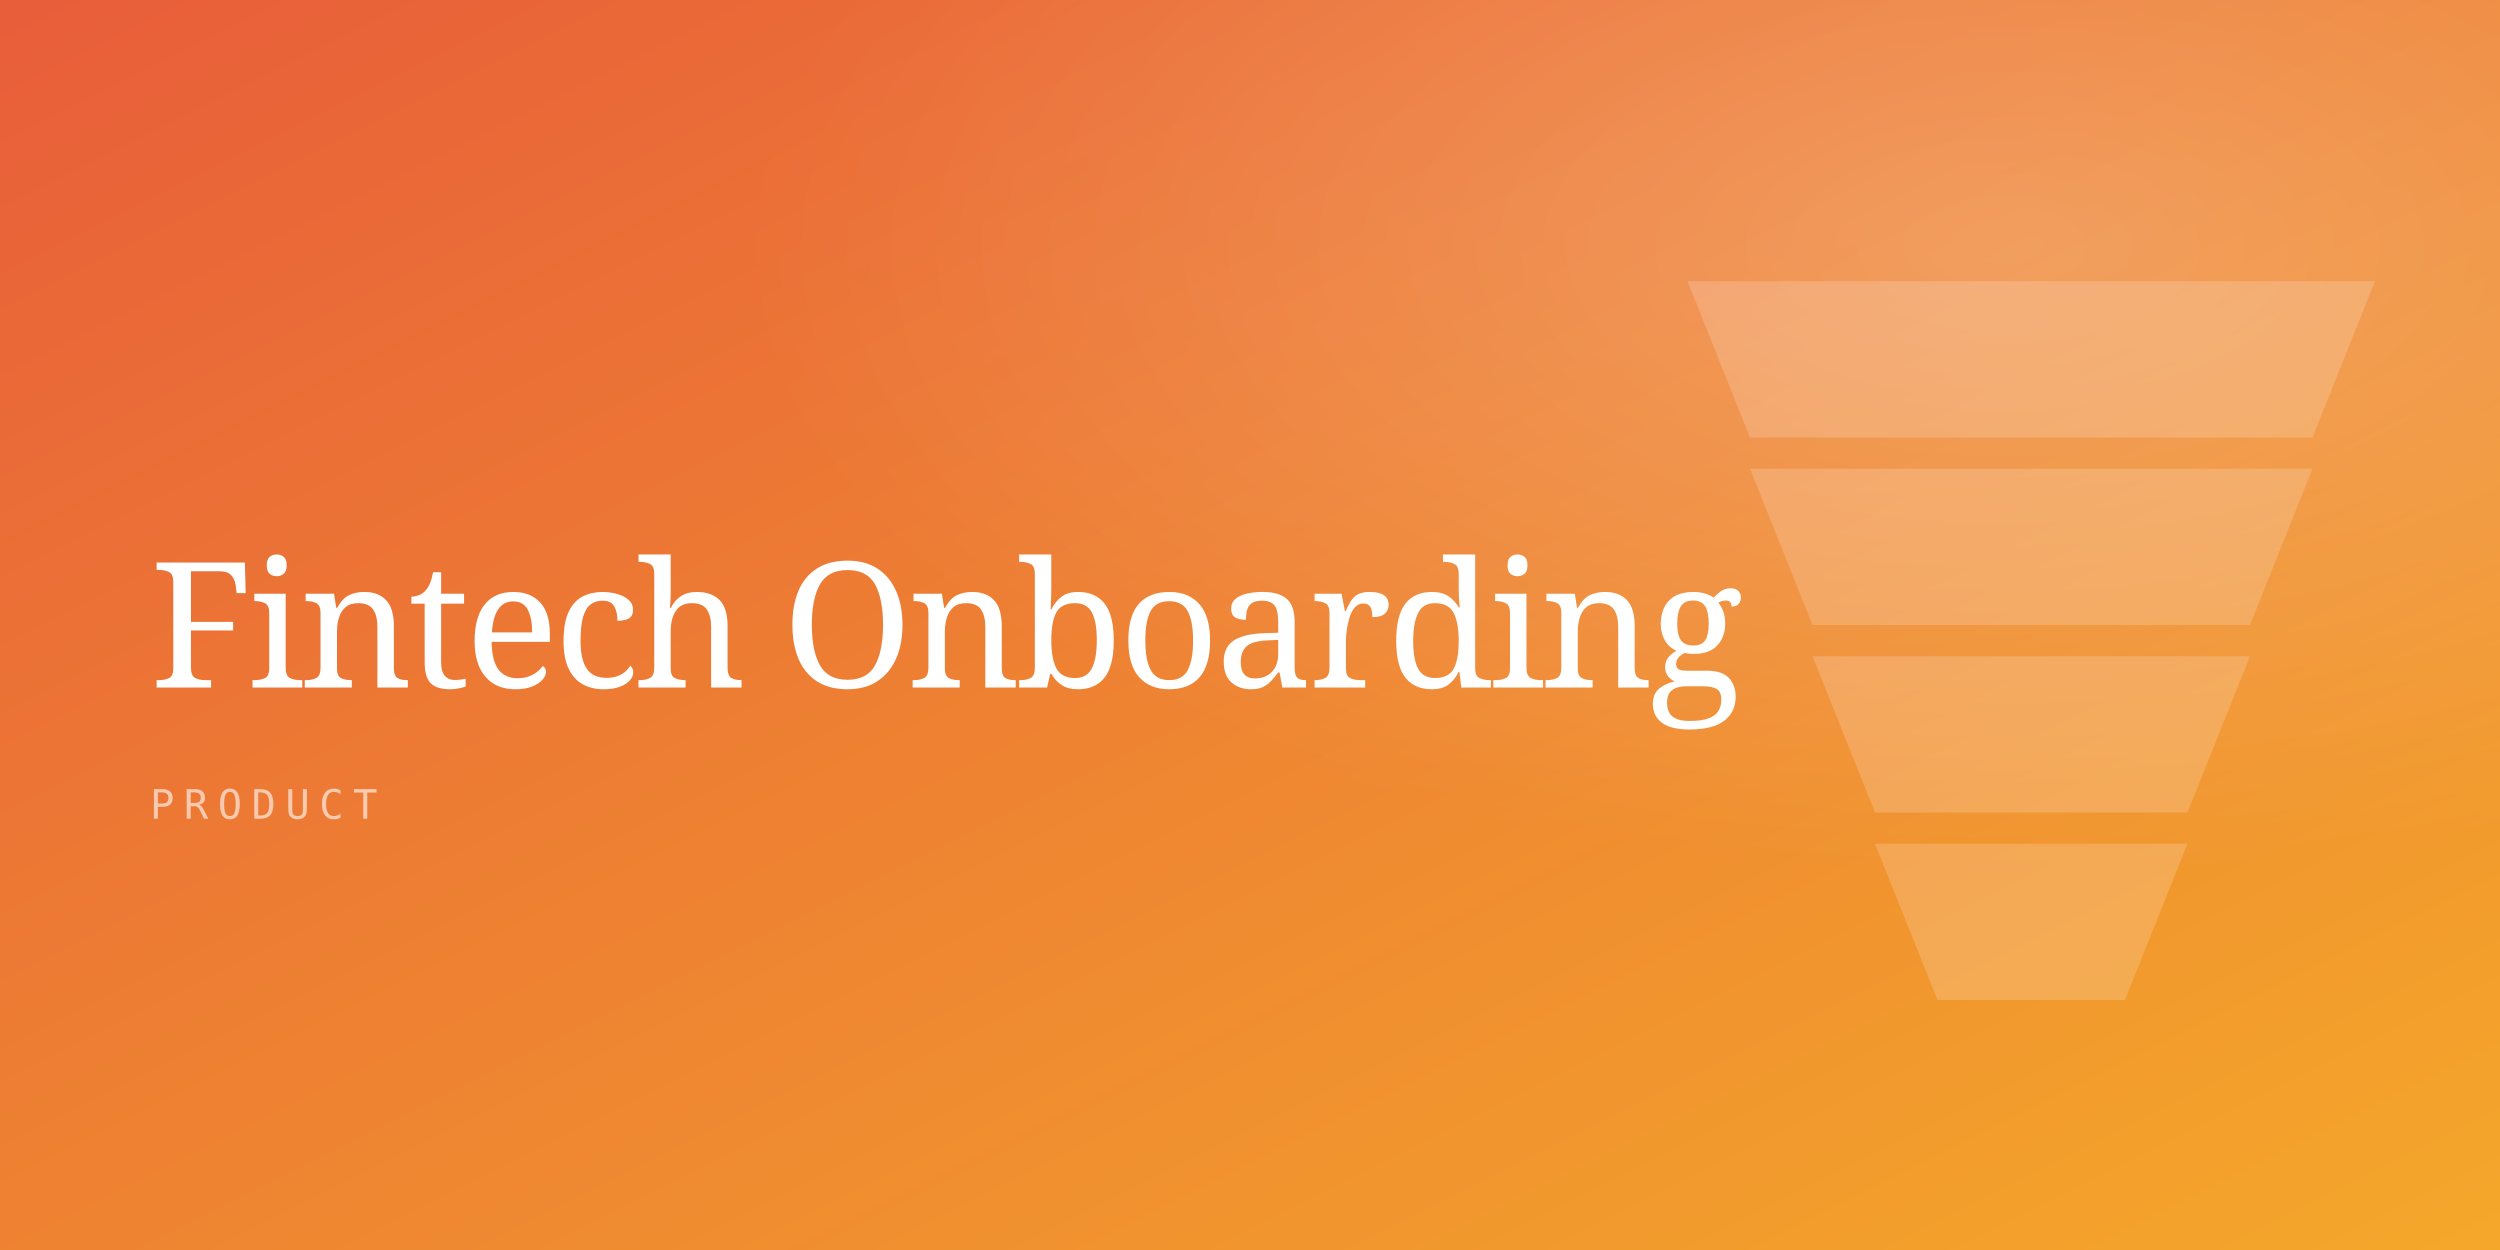
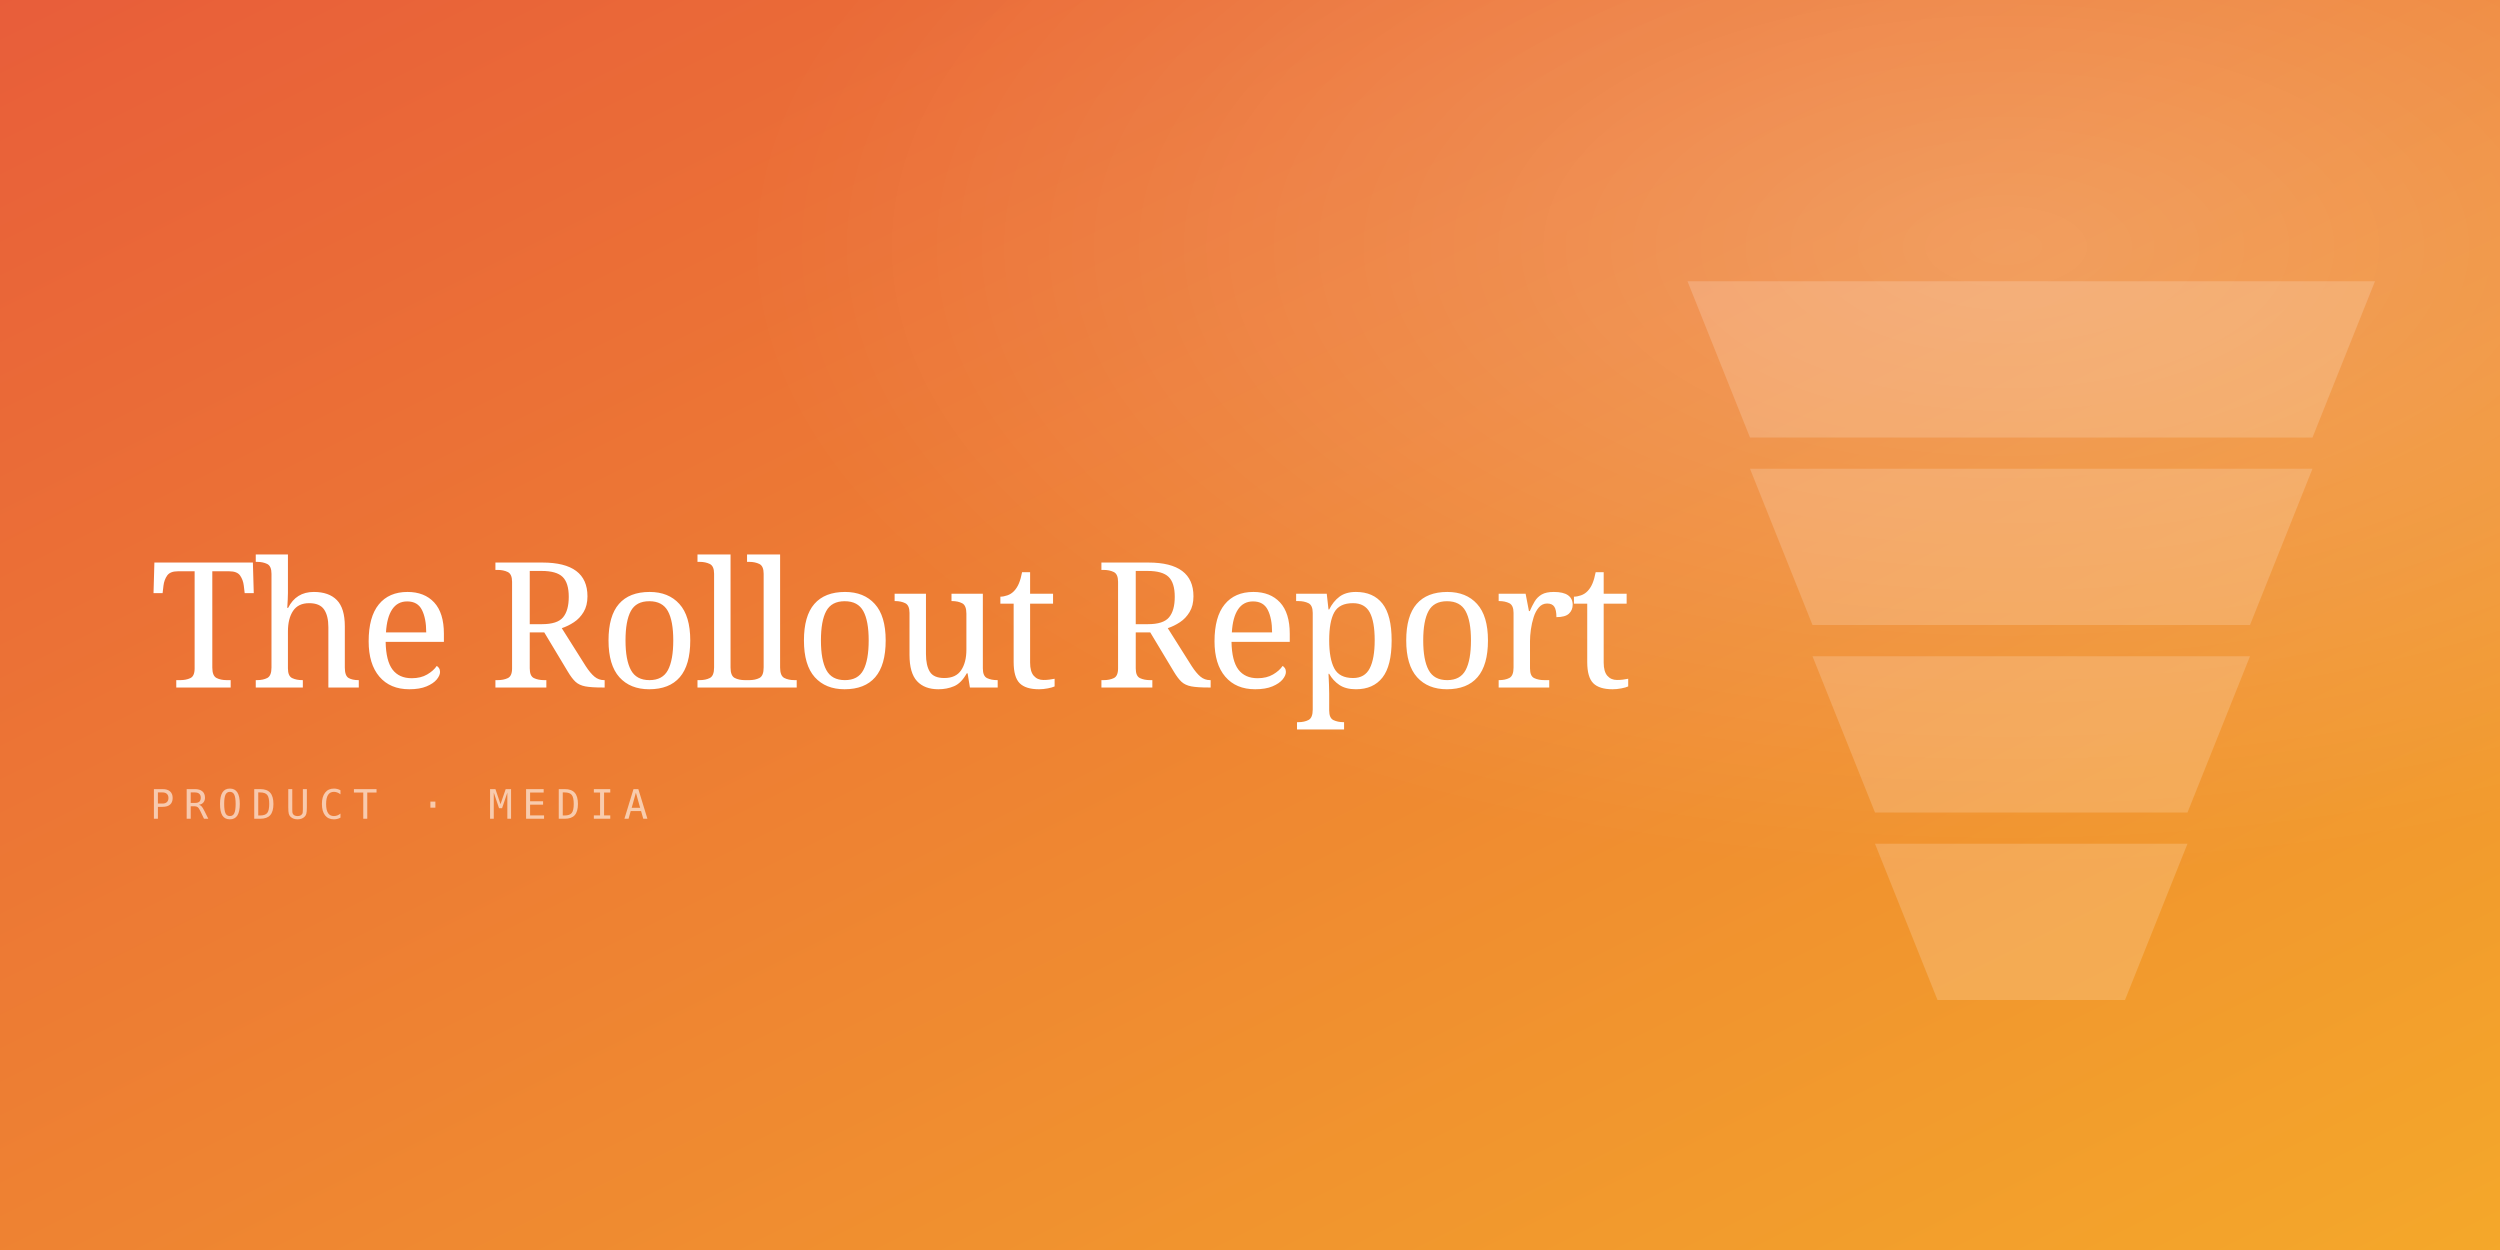
<svg xmlns="http://www.w3.org/2000/svg" viewBox="0 0 800 400">
  <defs>
    <linearGradient id="bg" x1="0" y1="0" x2="1" y2="1">
      <stop offset="0%" stop-color="#e85d3a" />
      <stop offset="100%" stop-color="#f4a82a" />
    </linearGradient>
    <radialGradient id="grain" cx="80%" cy="20%" r="50%">
      <stop offset="0%" stop-color="#fff" stop-opacity="0.22" />
      <stop offset="100%" stop-color="#fff" stop-opacity="0" />
    </radialGradient>
  </defs>
  <rect width="800" height="400" fill="url(#bg)" />
  <rect width="800" height="400" fill="url(#grain)" />
  <g fill="rgba(255,255,255,0.18)">
    <path d="M540 90 L760 90 L740 140 L560 140 Z" />
    <path d="M560 150 L740 150 L720 200 L580 200 Z" />
    <path d="M580 210 L720 210 L700 260 L600 260 Z" />
    <path d="M600 270 L700 270 L680 320 L620 320 Z" />
  </g>
-   <text x="48" y="220" fill="#fff" font-family="DM Serif Display, Georgia, serif" font-size="56" font-weight="500" letter-spacing="-1.5">Fintech Onboarding</text>
-   <text x="48" y="262" fill="rgba(255,255,255,0.6)" font-family="DM Mono, monospace" font-size="13" letter-spacing="3">PRODUCT</text>
+   <text x="48" y="220" fill="#fff" font-family="DM Serif Display, Georgia, serif" font-size="56" font-weight="500" letter-spacing="-1.5">The Rollout Report</text>
+   <text x="48" y="262" fill="rgba(255,255,255,0.6)" font-family="DM Mono, monospace" font-size="13" letter-spacing="3">PRODUCT · MEDIA</text>
</svg>
